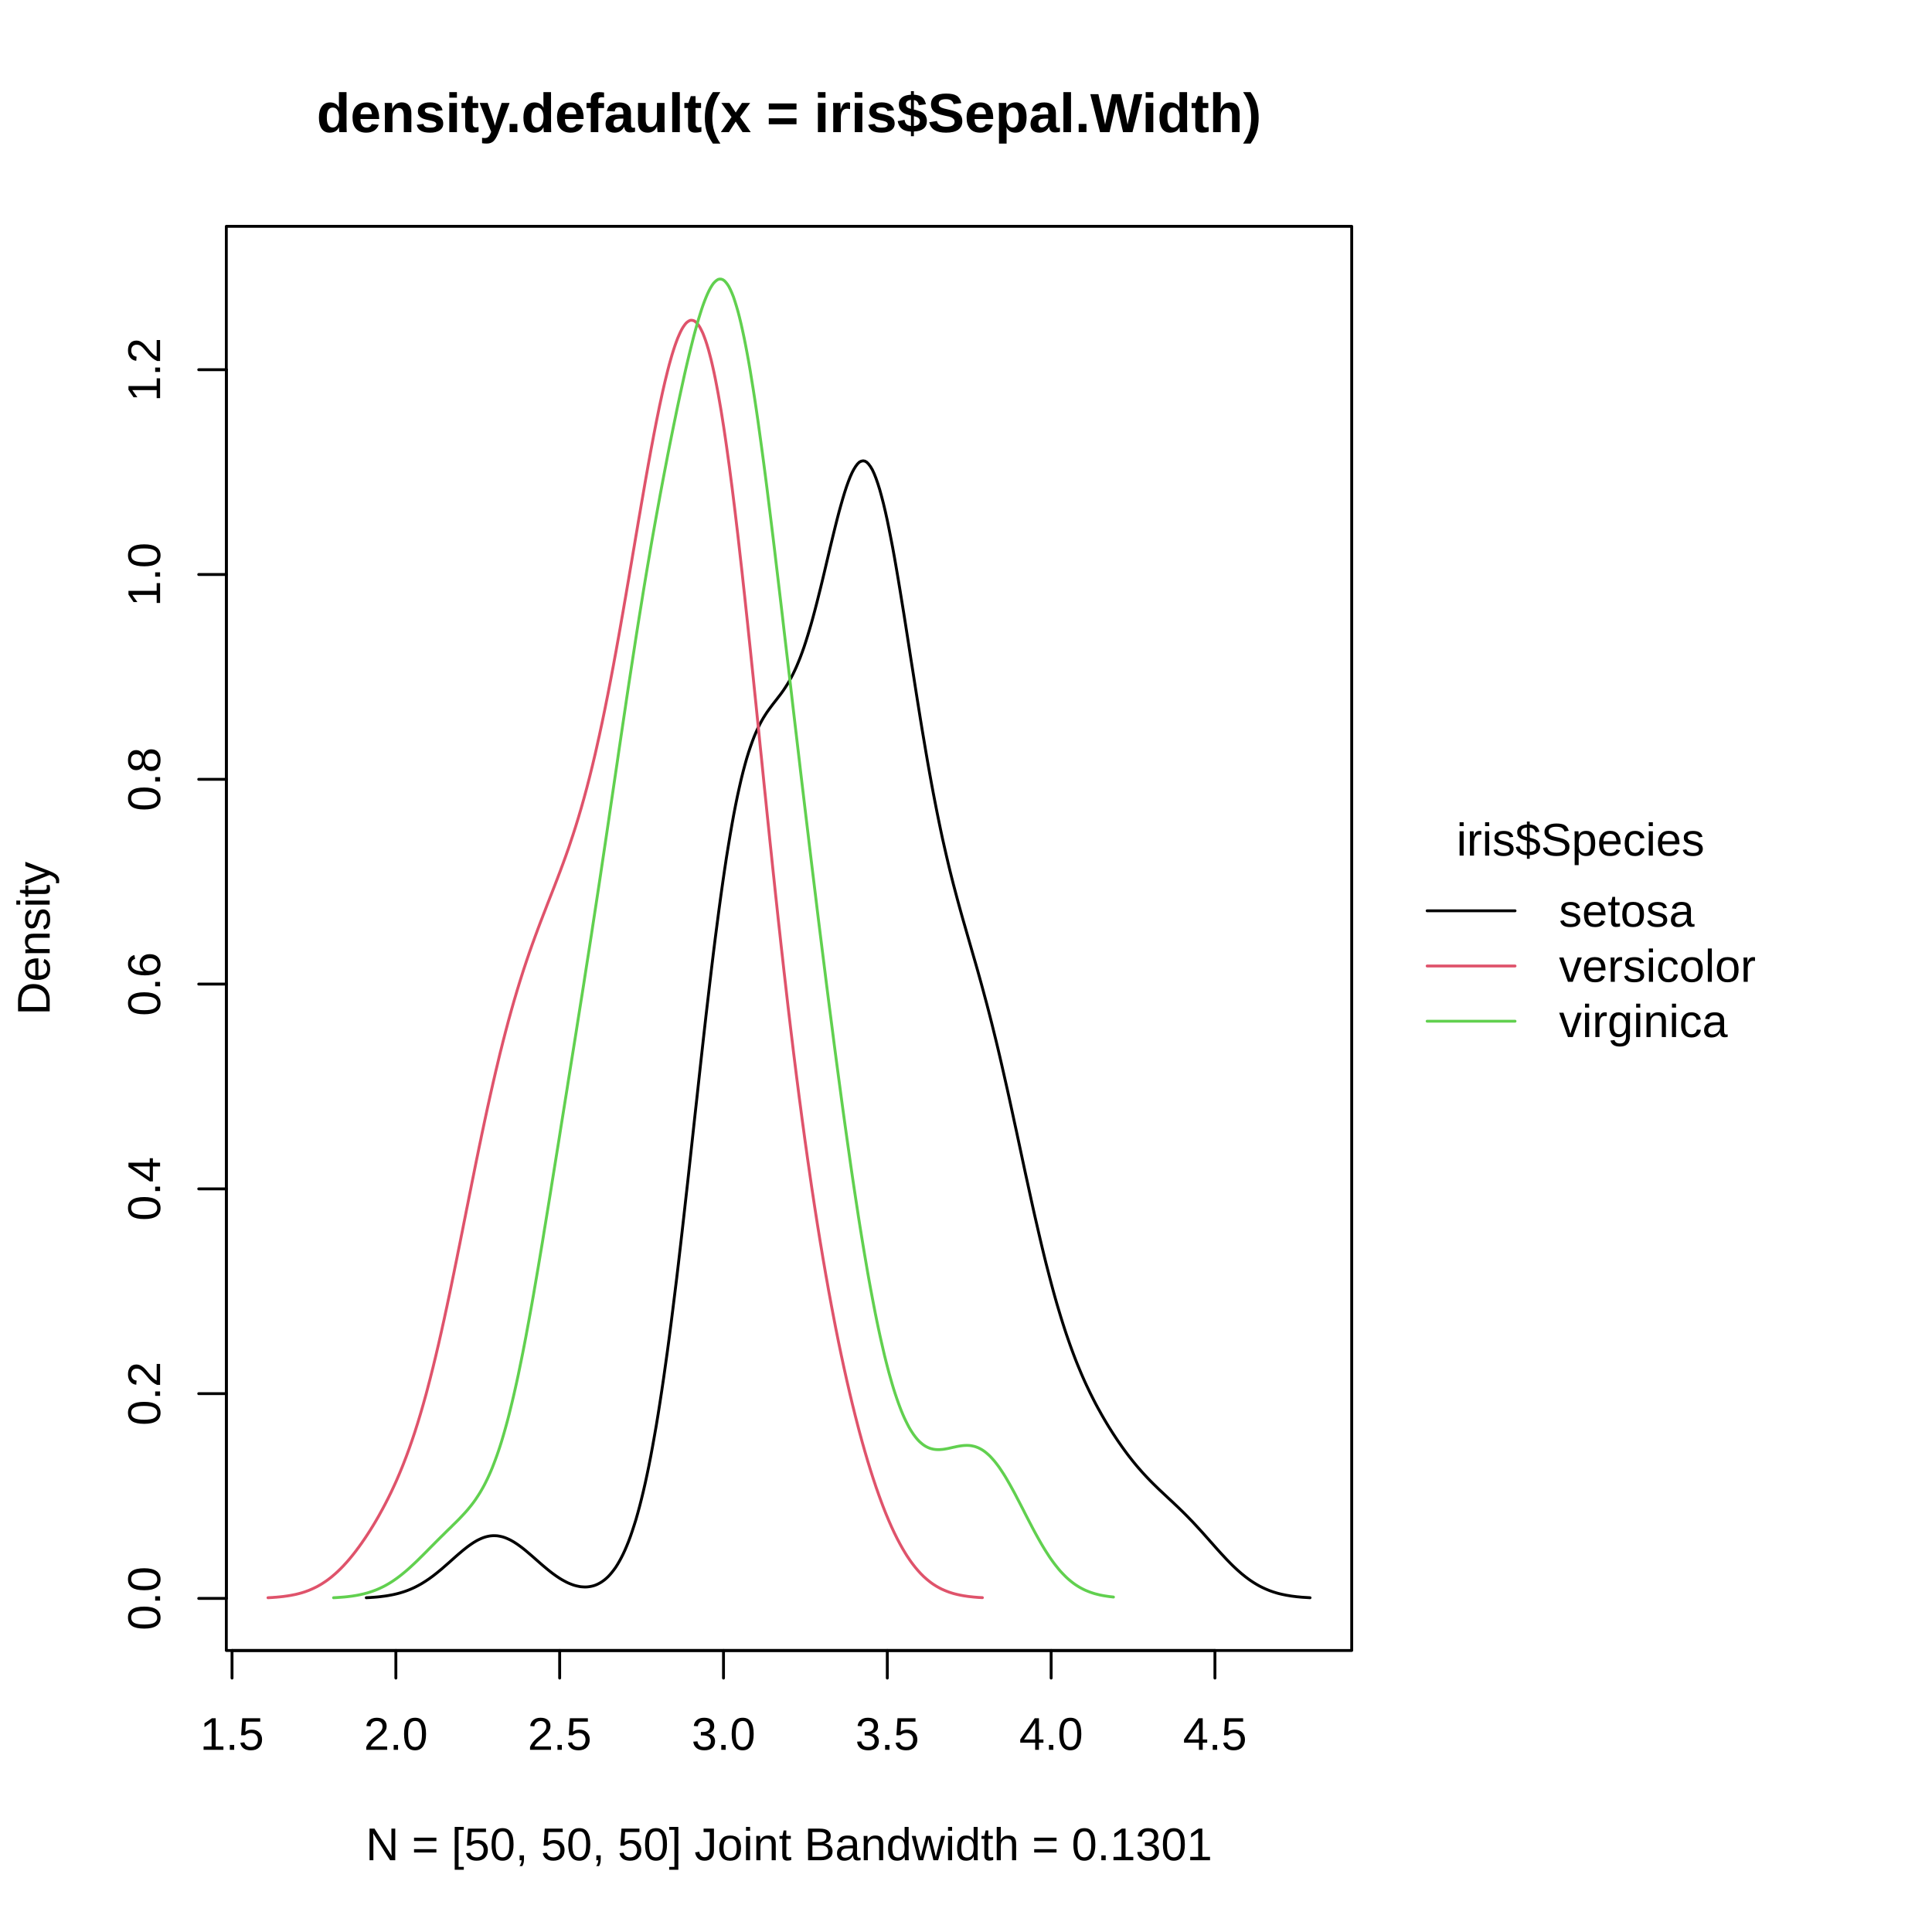
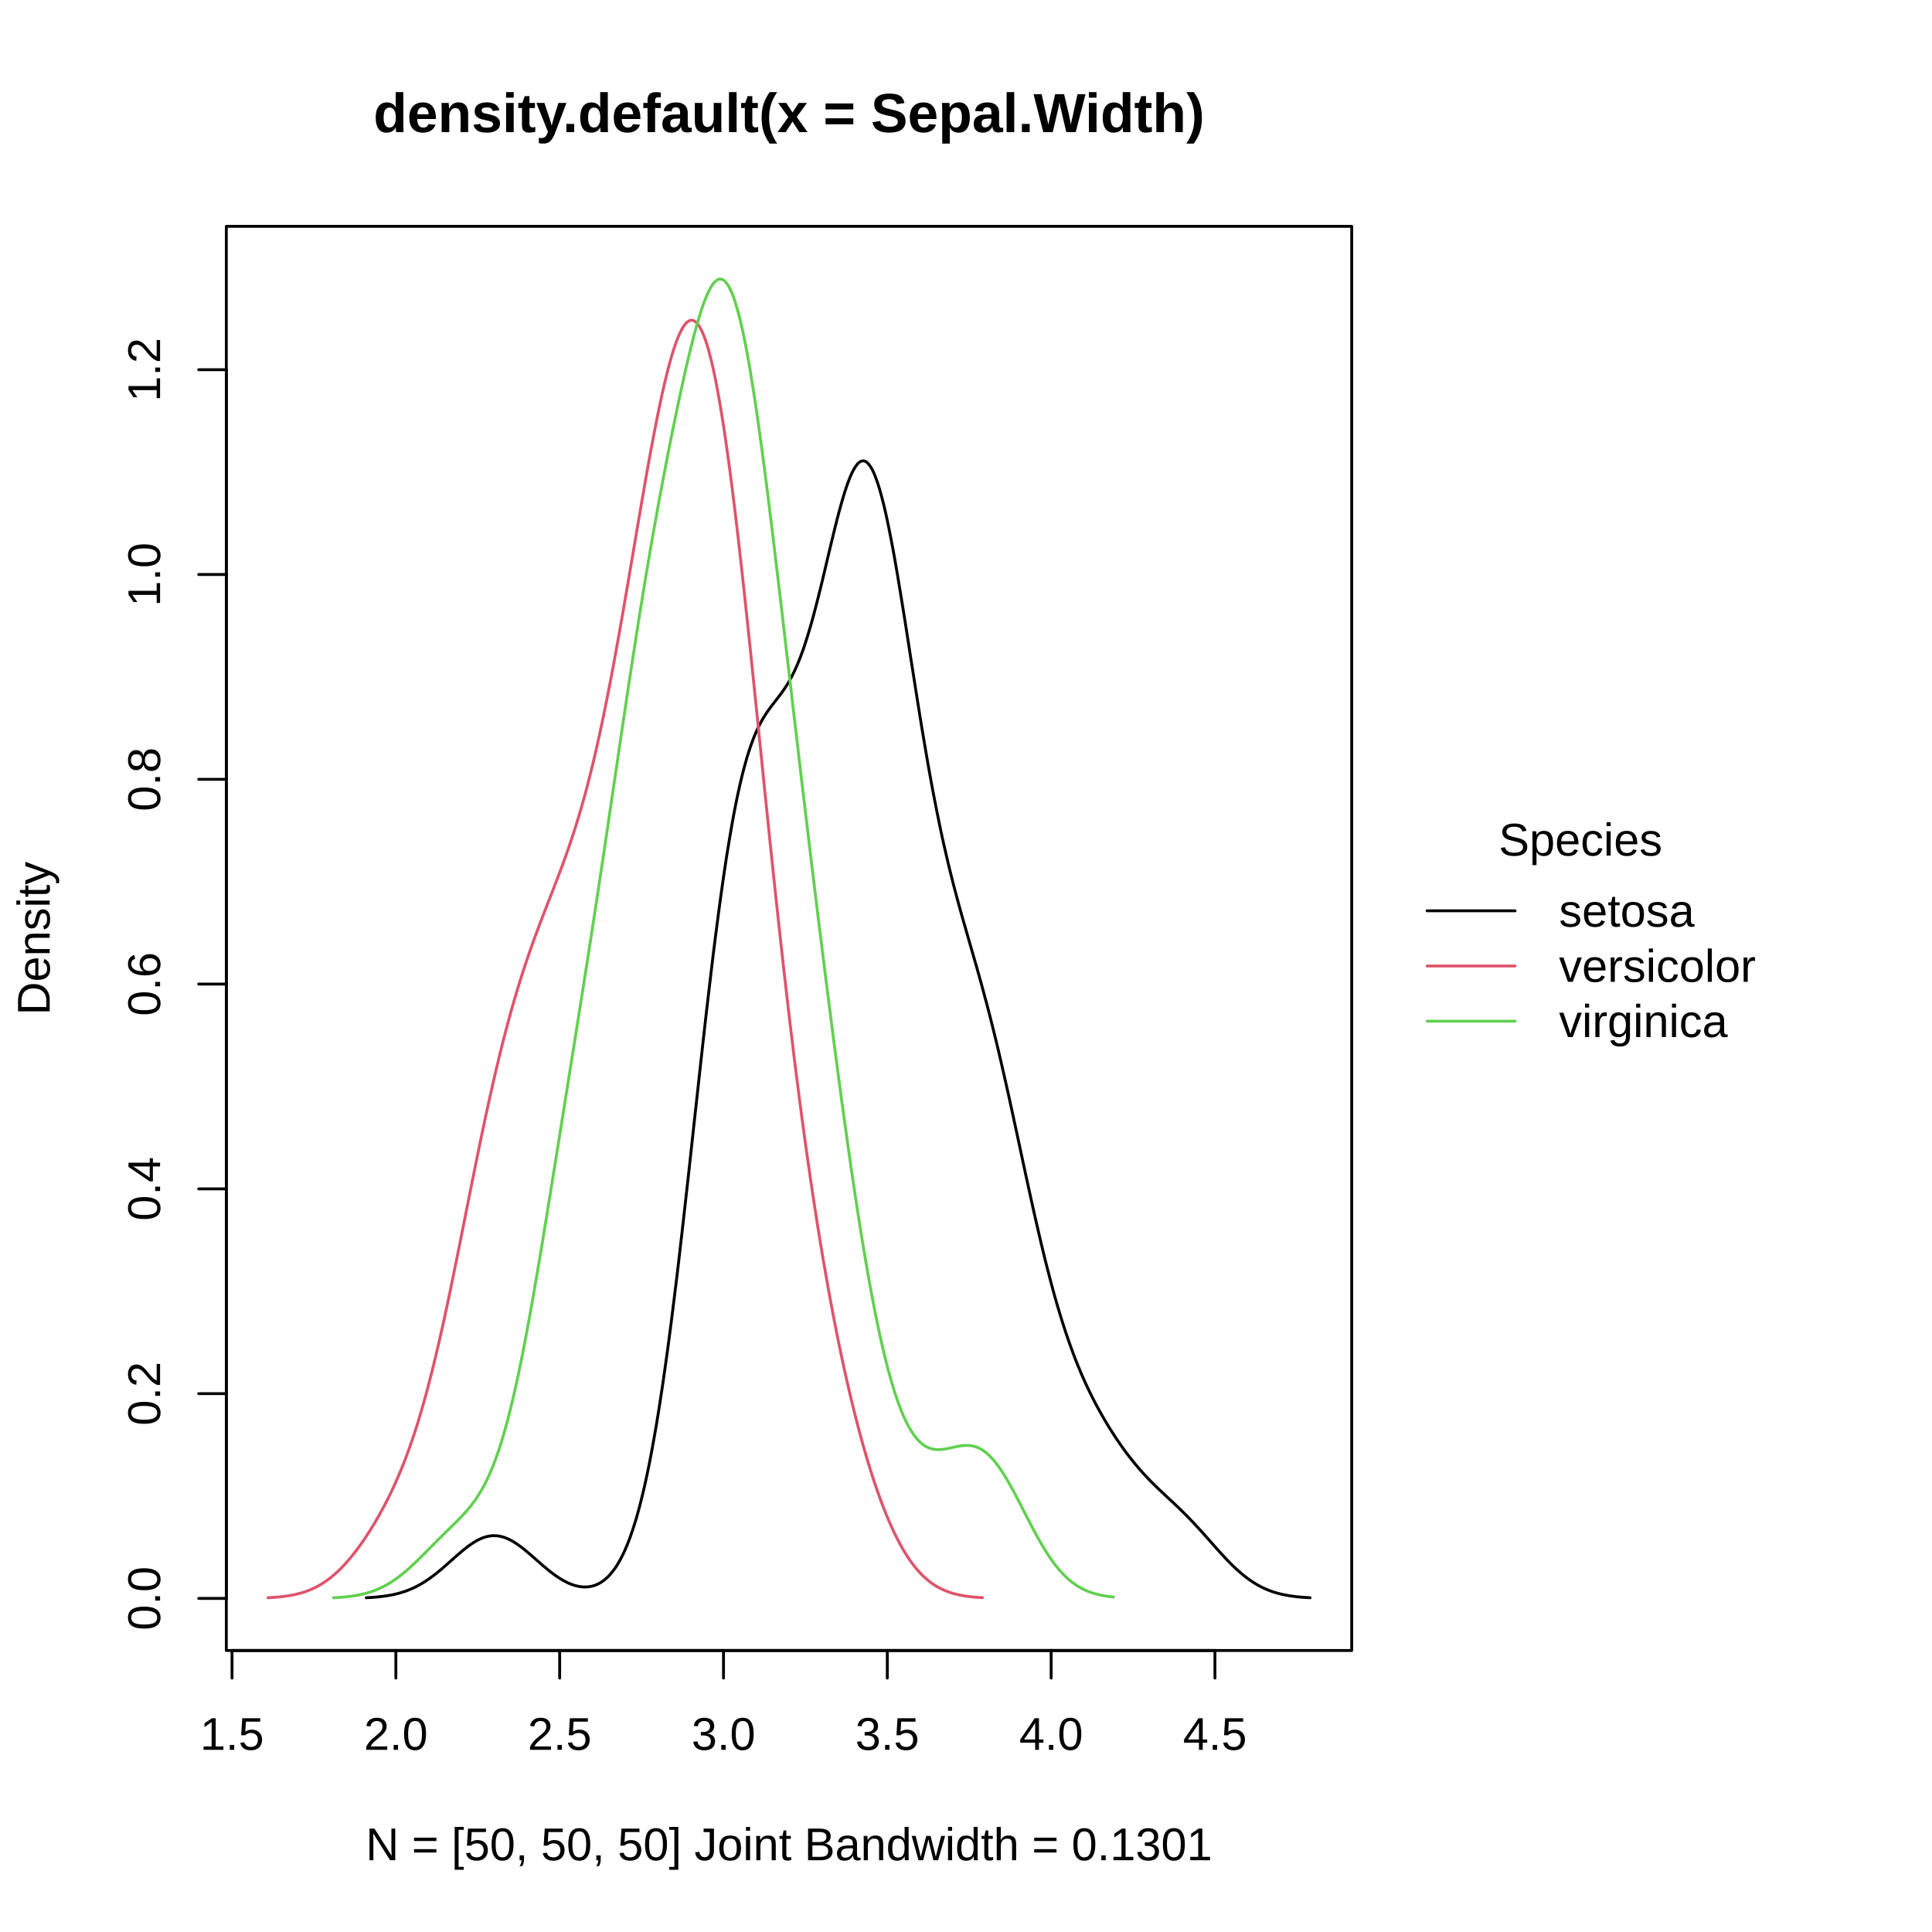
<svg xmlns="http://www.w3.org/2000/svg" class="svglite" width="504.00pt" height="504.00pt" viewBox="0 0 504.00 504.00">
  <defs>
    <style type="text/css">
    .svglite line, .svglite polyline, .svglite polygon, .svglite path, .svglite rect, .svglite circle {
      fill: none;
      stroke: #000000;
      stroke-linecap: round;
      stroke-linejoin: round;
      stroke-miterlimit: 10.00;
    }
    .svglite text {
      white-space: pre;
    }
  </style>
  </defs>
  <rect width="100%" height="100%" style="stroke: none; fill: #FFFFFF;" />
  <defs>
    <clipPath id="cpMC4wMHw1MDQuMDB8MC4wMHw1MDQuMDA=">
      <rect x="0.00" y="0.00" width="504.00" height="504.00" />
    </clipPath>
  </defs>
  <g clip-path="url(#cpMC4wMHw1MDQuMDB8MC4wMHw1MDQuMDA=)">
    <line x1="372.30" y1="237.60" x2="395.23" y2="237.60" style="stroke-width: 0.75;" />
    <line x1="372.30" y1="252.00" x2="395.23" y2="252.00" style="stroke-width: 0.75; stroke: #DF536B;" />
    <line x1="372.30" y1="266.40" x2="395.23" y2="266.40" style="stroke-width: 0.75; stroke: #61D04F;" />
-     <text x="412.31" y="223.20" text-anchor="middle" style="font-size: 12.00px; font-family: &quot;Liberation Sans&quot;;" textLength="64.71px" lengthAdjust="spacingAndGlyphs">iris$Species</text>
+     <text x="412.31" y="223.20" text-anchor="middle" style="font-size: 12.00px; font-family: &quot;Liberation Sans&quot;;" textLength="42.70px" lengthAdjust="spacingAndGlyphs">Species</text>
    <text x="406.69" y="241.73" style="font-size: 12.00px; font-family: &quot;Liberation Sans&quot;;" textLength="35.37px" lengthAdjust="spacingAndGlyphs">setosa</text>
    <text x="406.69" y="256.13" style="font-size: 12.00px; font-family: &quot;Liberation Sans&quot;;" textLength="51.36px" lengthAdjust="spacingAndGlyphs">versicolor</text>
    <text x="406.69" y="270.53" style="font-size: 12.00px; font-family: &quot;Liberation Sans&quot;;" textLength="44.02px" lengthAdjust="spacingAndGlyphs">virginica</text>
    <line x1="60.53" y1="430.56" x2="316.94" y2="430.56" style="stroke-width: 0.75;" />
    <line x1="60.53" y1="430.56" x2="60.53" y2="437.76" style="stroke-width: 0.75;" />
    <line x1="103.27" y1="430.56" x2="103.27" y2="437.76" style="stroke-width: 0.75;" />
    <line x1="146.00" y1="430.56" x2="146.00" y2="437.76" style="stroke-width: 0.75;" />
    <line x1="188.74" y1="430.56" x2="188.74" y2="437.76" style="stroke-width: 0.75;" />
    <line x1="231.47" y1="430.56" x2="231.47" y2="437.76" style="stroke-width: 0.75;" />
    <line x1="274.21" y1="430.56" x2="274.21" y2="437.76" style="stroke-width: 0.75;" />
    <line x1="316.94" y1="430.56" x2="316.94" y2="437.76" style="stroke-width: 0.75;" />
    <text x="60.53" y="456.48" text-anchor="middle" style="font-size: 12.00px; font-family: &quot;Liberation Sans&quot;;" textLength="16.68px" lengthAdjust="spacingAndGlyphs">1.5</text>
    <text x="103.27" y="456.48" text-anchor="middle" style="font-size: 12.00px; font-family: &quot;Liberation Sans&quot;;" textLength="16.68px" lengthAdjust="spacingAndGlyphs">2.0</text>
    <text x="146.00" y="456.48" text-anchor="middle" style="font-size: 12.00px; font-family: &quot;Liberation Sans&quot;;" textLength="16.68px" lengthAdjust="spacingAndGlyphs">2.5</text>
    <text x="188.74" y="456.48" text-anchor="middle" style="font-size: 12.00px; font-family: &quot;Liberation Sans&quot;;" textLength="16.68px" lengthAdjust="spacingAndGlyphs">3.0</text>
    <text x="231.47" y="456.48" text-anchor="middle" style="font-size: 12.00px; font-family: &quot;Liberation Sans&quot;;" textLength="16.68px" lengthAdjust="spacingAndGlyphs">3.5</text>
    <text x="274.21" y="456.48" text-anchor="middle" style="font-size: 12.00px; font-family: &quot;Liberation Sans&quot;;" textLength="16.68px" lengthAdjust="spacingAndGlyphs">4.0</text>
    <text x="316.94" y="456.48" text-anchor="middle" style="font-size: 12.00px; font-family: &quot;Liberation Sans&quot;;" textLength="16.68px" lengthAdjust="spacingAndGlyphs">4.5</text>
    <line x1="59.04" y1="416.98" x2="59.04" y2="96.45" style="stroke-width: 0.75;" />
    <line x1="59.04" y1="416.98" x2="51.84" y2="416.98" style="stroke-width: 0.75;" />
    <line x1="59.04" y1="363.56" x2="51.84" y2="363.56" style="stroke-width: 0.75;" />
    <line x1="59.04" y1="310.14" x2="51.84" y2="310.14" style="stroke-width: 0.75;" />
    <line x1="59.04" y1="256.72" x2="51.84" y2="256.72" style="stroke-width: 0.75;" />
    <line x1="59.04" y1="203.30" x2="51.84" y2="203.30" style="stroke-width: 0.75;" />
    <line x1="59.04" y1="149.87" x2="51.84" y2="149.87" style="stroke-width: 0.75;" />
    <line x1="59.04" y1="96.45" x2="51.84" y2="96.45" style="stroke-width: 0.75;" />
    <text transform="translate(41.76,416.98) rotate(-90)" text-anchor="middle" style="font-size: 12.00px; font-family: &quot;Liberation Sans&quot;;" textLength="16.68px" lengthAdjust="spacingAndGlyphs">0.0</text>
    <text transform="translate(41.76,363.56) rotate(-90)" text-anchor="middle" style="font-size: 12.00px; font-family: &quot;Liberation Sans&quot;;" textLength="16.68px" lengthAdjust="spacingAndGlyphs">0.2</text>
    <text transform="translate(41.76,310.14) rotate(-90)" text-anchor="middle" style="font-size: 12.00px; font-family: &quot;Liberation Sans&quot;;" textLength="16.68px" lengthAdjust="spacingAndGlyphs">0.4</text>
    <text transform="translate(41.76,256.72) rotate(-90)" text-anchor="middle" style="font-size: 12.00px; font-family: &quot;Liberation Sans&quot;;" textLength="16.68px" lengthAdjust="spacingAndGlyphs">0.6</text>
    <text transform="translate(41.76,203.30) rotate(-90)" text-anchor="middle" style="font-size: 12.00px; font-family: &quot;Liberation Sans&quot;;" textLength="16.68px" lengthAdjust="spacingAndGlyphs">0.8</text>
    <text transform="translate(41.76,149.87) rotate(-90)" text-anchor="middle" style="font-size: 12.00px; font-family: &quot;Liberation Sans&quot;;" textLength="16.68px" lengthAdjust="spacingAndGlyphs">1.0</text>
    <text transform="translate(41.76,96.45) rotate(-90)" text-anchor="middle" style="font-size: 12.00px; font-family: &quot;Liberation Sans&quot;;" textLength="16.68px" lengthAdjust="spacingAndGlyphs">1.2</text>
    <polygon points="59.04,430.56 352.62,430.56 352.62,59.04 59.04,59.04 " style="stroke-width: 0.75;" />
  </g>
  <defs>
+     <clipPath id="cpMC4wMHwzNTQuMDZ8MC4wMHw1MDQuMDA=">
+       <rect x="0.00" y="0.00" width="354.06" height="504.00" />
+     </clipPath>
+   </defs>
+   <g clip-path="url(#cpMC4wMHwzNTQuMDZ8MC4wMHw1MDQuMDA=)">
+     <text x="205.83" y="34.47" text-anchor="middle" style="font-size: 14.40px; font-weight: bold; font-family: &quot;Liberation Sans&quot;;" textLength="216.72px" lengthAdjust="spacingAndGlyphs">density.default(x = Sepal.Width)</text>
+     <text x="205.83" y="485.28" text-anchor="middle" style="font-size: 12.00px; font-family: &quot;Liberation Sans&quot;;" textLength="227.51px" lengthAdjust="spacingAndGlyphs">N = [50, 50, 50]   Joint Bandwidth = 0.1301</text>
+     <text transform="translate(12.96,244.80) rotate(-90)" text-anchor="middle" style="font-size: 12.00px; font-family: &quot;Liberation Sans&quot;;" textLength="40.02px" lengthAdjust="spacingAndGlyphs">Density</text>
+   </g>
+   <defs>
    <clipPath id="cpNTkuMDR8MzUyLjYyfDU5LjA0fDQzMC41Ng==">
      <rect x="59.04" y="59.04" width="293.58" height="371.52" />
    </clipPath>
  </defs>
  <g clip-path="url(#cpNTkuMDR8MzUyLjYyfDU5LjA0fDQzMC41Ng==)">
    <polyline points="95.55,416.80 96.04,416.77 96.52,416.75 97.00,416.71 97.48,416.68 97.96,416.64 98.45,416.60 98.93,416.55 99.41,416.49 99.89,416.43 100.37,416.37 100.85,416.30 101.34,416.22 101.82,416.13 102.30,416.04 102.78,415.94 103.26,415.83 103.75,415.71 104.23,415.58 104.71,415.44 105.19,415.29 105.67,415.13 106.15,414.96 106.64,414.77 107.12,414.57 107.60,414.36 108.08,414.14 108.56,413.90 109.04,413.65 109.53,413.38 110.01,413.11 110.49,412.81 110.97,412.51 111.45,412.19 111.94,411.86 112.42,411.51 112.90,411.16 113.38,410.79 113.86,410.41 114.34,410.02 114.83,409.62 115.31,409.22 115.79,408.80 116.27,408.38 116.75,407.96 117.24,407.53 117.72,407.10 118.20,406.67 118.68,406.24 119.16,405.82 119.64,405.40 120.13,404.99 120.61,404.58 121.09,404.19 121.57,403.81 122.05,403.44 122.54,403.08 123.02,402.75 123.50,402.43 123.98,402.14 124.46,401.86 124.94,401.62 125.43,401.39 125.91,401.19 126.39,401.02 126.87,400.88 127.35,400.77 127.83,400.68 128.32,400.63 128.80,400.61 129.28,400.62 129.76,400.65 130.24,400.73 130.73,400.83 131.21,400.95 131.69,401.11 132.17,401.30 132.65,401.51 133.13,401.74 133.62,402.01 134.10,402.29 134.58,402.60 135.06,402.92 135.54,403.27 136.03,403.63 136.51,404.00 136.99,404.39 137.47,404.79 137.95,405.20 138.43,405.61 138.92,406.03 139.40,406.45 139.88,406.88 140.36,407.30 140.84,407.72 141.32,408.14 141.81,408.56 142.29,408.96 142.77,409.36 143.25,409.75 143.73,410.13 144.22,410.50 144.70,410.85 145.18,411.19 145.66,411.51 146.14,411.82 146.62,412.11 147.11,412.38 147.59,412.64 148.07,412.88 148.55,413.09 149.03,413.28 149.52,413.46 150.00,413.61 150.48,413.73 150.96,413.83 151.44,413.92 151.92,413.96 152.41,413.99 152.89,413.99 153.37,413.96 153.85,413.89 154.33,413.80 154.82,413.68 155.30,413.52 155.78,413.32 156.26,413.08 156.74,412.81 157.22,412.49 157.71,412.13 158.19,411.72 158.67,411.27 159.15,410.75 159.63,410.18 160.11,409.56 160.60,408.89 161.08,408.13 161.56,407.31 162.04,406.43 162.52,405.48 163.01,404.43 163.49,403.31 163.97,402.12 164.45,400.83 164.93,399.43 165.41,397.96 165.90,396.40 166.38,394.71 166.86,392.93 167.34,391.05 167.82,389.07 168.31,386.94 168.79,384.72 169.27,382.39 169.75,379.95 170.23,377.36 170.71,374.67 171.20,371.88 171.68,368.96 172.16,365.90 172.64,362.75 173.12,359.50 173.60,356.10 174.09,352.60 174.57,349.01 175.05,345.33 175.53,341.52 176.01,337.63 176.50,333.67 176.98,329.63 177.46,325.49 177.94,321.30 178.42,317.06 178.90,312.76 179.39,308.42 179.87,304.05 180.35,299.65 180.83,295.24 181.31,290.82 181.80,286.41 182.28,282.01 182.76,277.63 183.24,273.29 183.72,268.99 184.20,264.73 184.69,260.55 185.17,256.44 185.65,252.39 186.13,248.43 186.61,244.59 187.10,240.83 187.58,237.16 188.06,233.63 188.54,230.22 189.02,226.93 189.50,223.74 189.99,220.72 190.47,217.83 190.95,215.06 191.43,212.41 191.91,209.94 192.39,207.59 192.88,205.37 193.36,203.27 193.84,201.34 194.32,199.53 194.80,197.82 195.29,196.24 195.77,194.80 196.25,193.45 196.73,192.19 197.21,191.05 197.69,190.00 198.18,189.02 198.66,188.11 199.14,187.28 199.62,186.51 200.10,185.78 200.59,185.09 201.07,184.44 201.55,183.80 202.03,183.18 202.51,182.57 202.99,181.94 203.48,181.31 203.96,180.66 204.44,179.98 204.92,179.25 205.40,178.49 205.89,177.69 206.37,176.81 206.85,175.88 207.33,174.89 207.81,173.83 208.29,172.68 208.78,171.46 209.26,170.17 209.74,168.81 210.22,167.35 210.70,165.82 211.18,164.23 211.67,162.56 212.15,160.81 212.63,159.01 213.11,157.16 213.59,155.25 214.08,153.29 214.56,151.31 215.04,149.30 215.52,147.26 216.00,145.23 216.48,143.19 216.97,141.17 217.45,139.19 217.93,137.24 218.41,135.33 218.89,133.49 219.38,131.73 219.86,130.05 220.34,128.46 220.82,126.99 221.30,125.65 221.78,124.42 222.27,123.32 222.75,122.41 223.23,121.64 223.71,121.01 224.19,120.55 224.67,120.31 225.16,120.22 225.64,120.30 226.12,120.58 226.60,121.07 227.08,121.72 227.57,122.54 228.05,123.58 228.53,124.80 229.01,126.18 229.49,127.71 229.97,129.46 230.46,131.35 230.94,133.37 231.42,135.53 231.90,137.87 232.38,140.30 232.87,142.84 233.35,145.49 233.83,148.25 234.31,151.08 234.79,153.97 235.27,156.93 235.76,159.94 236.24,162.98 236.72,166.05 237.20,169.14 237.68,172.23 238.17,175.32 238.65,178.40 239.13,181.45 239.61,184.47 240.09,187.46 240.57,190.41 241.06,193.30 241.54,196.14 242.02,198.93 242.50,201.64 242.98,204.29 243.46,206.87 243.95,209.40 244.43,211.84 244.91,214.20 245.39,216.51 245.87,218.76 246.36,220.92 246.84,223.02 247.32,225.07 247.80,227.07 248.28,228.99 248.76,230.88 249.25,232.72 249.73,234.53 250.21,236.29 250.69,238.03 251.17,239.74 251.66,241.43 252.14,243.11 252.62,244.78 253.10,246.45 253.58,248.12 254.06,249.79 254.55,251.48 255.03,253.17 255.51,254.89 255.99,256.62 256.47,258.38 256.95,260.17 257.44,261.98 257.92,263.83 258.40,265.70 258.88,267.61 259.36,269.56 259.85,271.54 260.33,273.54 260.81,275.58 261.29,277.66 261.77,279.76 262.25,281.88 262.74,284.04 263.22,286.21 263.70,288.41 264.18,290.62 264.66,292.85 265.15,295.08 265.63,297.33 266.11,299.57 266.59,301.82 267.07,304.06 267.55,306.30 268.04,308.52 268.52,310.73 269.00,312.92 269.48,315.10 269.96,317.24 270.45,319.36 270.93,321.45 271.41,323.51 271.89,325.53 272.37,327.51 272.85,329.46 273.34,331.36 273.82,333.22 274.30,335.04 274.78,336.82 275.26,338.55 275.74,340.23 276.23,341.87 276.71,343.47 277.19,345.01 277.67,346.51 278.15,347.97 278.64,349.39 279.12,350.76 279.60,352.09 280.08,353.38 280.56,354.64 281.04,355.85 281.53,357.03 282.01,358.18 282.49,359.29 282.97,360.37 283.45,361.42 283.94,362.44 284.42,363.44 284.90,364.40 285.38,365.35 285.86,366.28 286.34,367.17 286.83,368.05 287.31,368.92 287.79,369.76 288.27,370.58 288.75,371.39 289.23,372.18 289.72,372.96 290.20,373.72 290.68,374.46 291.16,375.19 291.64,375.91 292.13,376.61 292.61,377.30 293.09,377.97 293.57,378.63 294.05,379.28 294.53,379.91 295.02,380.53 295.50,381.14 295.98,381.73 296.46,382.31 296.94,382.88 297.43,383.43 297.91,383.98 298.39,384.51 298.87,385.03 299.35,385.54 299.83,386.04 300.32,386.54 300.80,387.02 301.28,387.49 301.76,387.96 302.24,388.43 302.73,388.89 303.21,389.34 303.69,389.79 304.17,390.24 304.65,390.69 305.13,391.14 305.62,391.59 306.10,392.04 306.58,392.50 307.06,392.95 307.54,393.41 308.02,393.88 308.51,394.35 308.99,394.83 309.47,395.31 309.95,395.80 310.43,396.30 310.92,396.80 311.40,397.31 311.88,397.83 312.36,398.35 312.84,398.87 313.32,399.40 313.81,399.94 314.29,400.48 314.77,401.02 315.25,401.56 315.73,402.11 316.22,402.65 316.70,403.20 317.18,403.74 317.66,404.28 318.14,404.81 318.62,405.34 319.11,405.86 319.59,406.38 320.07,406.89 320.55,407.38 321.03,407.87 321.51,408.35 322.00,408.82 322.48,409.27 322.96,409.71 323.44,410.13 323.92,410.55 324.41,410.94 324.89,411.33 325.37,411.69 325.85,412.05 326.33,412.38 326.81,412.70 327.30,413.01 327.78,413.30 328.26,413.58 328.74,413.84 329.22,414.08 329.71,414.31 330.19,414.53 330.67,414.73 331.15,414.93 331.63,415.10 332.11,415.27 332.60,415.42 333.08,415.57 333.56,415.70 334.04,415.82 334.52,415.93 335.01,416.03 335.49,416.13 335.97,416.21 336.45,416.29 336.93,416.37 337.41,416.43 337.90,416.49 338.38,416.55 338.86,416.59 339.34,416.64 339.82,416.68 340.30,416.71 340.79,416.74 341.27,416.77 341.75,416.80 " style="stroke-width: 0.75;" />
    <polyline points="69.91,416.80 70.28,416.78 70.64,416.76 71.01,416.74 71.37,416.71 71.74,416.68 72.10,416.66 72.47,416.62 72.83,416.59 73.20,416.55 73.56,416.51 73.93,416.47 74.29,416.42 74.65,416.37 75.02,416.32 75.38,416.26 75.75,416.20 76.11,416.13 76.48,416.06 76.84,415.99 77.21,415.91 77.57,415.82 77.94,415.73 78.30,415.63 78.67,415.53 79.03,415.42 79.40,415.30 79.76,415.18 80.13,415.04 80.49,414.91 80.85,414.76 81.22,414.60 81.58,414.44 81.95,414.27 82.31,414.09 82.68,413.91 83.04,413.71 83.41,413.50 83.77,413.29 84.14,413.06 84.50,412.82 84.87,412.58 85.23,412.33 85.60,412.06 85.96,411.78 86.33,411.50 86.69,411.20 87.05,410.89 87.42,410.58 87.78,410.25 88.15,409.91 88.51,409.56 88.88,409.20 89.24,408.83 89.61,408.45 89.97,408.05 90.34,407.65 90.70,407.24 91.07,406.81 91.43,406.38 91.80,405.93 92.16,405.48 92.53,405.01 92.89,404.54 93.25,404.05 93.62,403.56 93.98,403.05 94.35,402.54 94.71,402.01 95.08,401.48 95.44,400.94 95.81,400.38 96.17,399.82 96.54,399.25 96.90,398.66 97.27,398.07 97.63,397.47 98.00,396.85 98.36,396.23 98.73,395.59 99.09,394.94 99.45,394.28 99.82,393.61 100.18,392.93 100.55,392.23 100.91,391.52 101.28,390.80 101.64,390.06 102.01,389.31 102.37,388.54 102.74,387.75 103.10,386.96 103.47,386.14 103.83,385.30 104.20,384.44 104.56,383.57 104.93,382.67 105.29,381.76 105.65,380.82 106.02,379.86 106.38,378.88 106.75,377.87 107.11,376.84 107.48,375.78 107.84,374.71 108.21,373.60 108.57,372.46 108.94,371.31 109.30,370.12 109.67,368.90 110.03,367.67 110.40,366.39 110.76,365.10 111.13,363.78 111.49,362.42 111.85,361.04 112.22,359.63 112.58,358.19 112.95,356.73 113.31,355.24 113.68,353.72 114.04,352.18 114.41,350.62 114.77,349.03 115.14,347.41 115.50,345.77 115.87,344.12 116.23,342.43 116.60,340.74 116.96,339.02 117.33,337.29 117.69,335.54 118.05,333.77 118.42,331.99 118.78,330.20 119.15,328.41 119.51,326.59 119.88,324.78 120.24,322.96 120.61,321.13 120.97,319.30 121.34,317.46 121.70,315.63 122.07,313.80 122.43,311.97 122.80,310.14 123.16,308.32 123.53,306.51 123.89,304.70 124.25,302.91 124.62,301.12 124.98,299.35 125.35,297.59 125.71,295.84 126.08,294.11 126.44,292.40 126.81,290.69 127.17,289.01 127.54,287.35 127.90,285.71 128.27,284.08 128.63,282.48 129.00,280.90 129.36,279.34 129.73,277.80 130.09,276.28 130.45,274.78 130.82,273.32 131.18,271.87 131.55,270.44 131.91,269.04 132.28,267.66 132.64,266.29 133.01,264.96 133.37,263.65 133.74,262.35 134.10,261.09 134.47,259.85 134.83,258.62 135.20,257.41 135.56,256.23 135.93,255.06 136.29,253.92 136.65,252.80 137.02,251.69 137.38,250.60 137.75,249.52 138.11,248.46 138.48,247.42 138.84,246.39 139.21,245.38 139.57,244.38 139.94,243.39 140.30,242.41 140.67,241.43 141.03,240.47 141.40,239.52 141.76,238.57 142.13,237.63 142.49,236.69 142.85,235.75 143.22,234.82 143.58,233.89 143.95,232.95 144.31,232.02 144.68,231.08 145.04,230.13 145.41,229.18 145.77,228.22 146.14,227.26 146.50,226.28 146.87,225.29 147.23,224.30 147.60,223.28 147.96,222.25 148.33,221.21 148.69,220.14 149.05,219.05 149.42,217.95 149.78,216.83 150.15,215.68 150.51,214.51 150.88,213.31 151.24,212.08 151.61,210.84 151.97,209.56 152.34,208.25 152.70,206.92 153.07,205.56 153.43,204.16 153.80,202.73 154.16,201.28 154.53,199.78 154.89,198.26 155.26,196.71 155.62,195.12 155.98,193.50 156.35,191.86 156.71,190.17 157.08,188.46 157.44,186.72 157.81,184.93 158.17,183.13 158.54,181.30 158.90,179.43 159.27,177.53 159.63,175.62 160.00,173.67 160.36,171.70 160.73,169.71 161.09,167.69 161.46,165.65 161.82,163.60 162.18,161.53 162.55,159.44 162.91,157.33 163.28,155.22 163.64,153.09 164.01,150.95 164.37,148.81 164.74,146.66 165.10,144.50 165.47,142.35 165.83,140.20 166.20,138.05 166.56,135.90 166.93,133.77 167.29,131.64 167.66,129.52 168.02,127.43 168.38,125.35 168.75,123.28 169.11,121.25 169.48,119.23 169.84,117.24 170.21,115.29 170.57,113.37 170.94,111.47 171.30,109.63 171.67,107.82 172.03,106.04 172.40,104.33 172.76,102.66 173.13,101.03 173.49,99.47 173.86,97.97 174.22,96.51 174.58,95.13 174.95,93.81 175.31,92.55 175.68,91.37 176.04,90.27 176.41,89.23 176.77,88.27 177.14,87.41 177.50,86.61 177.87,85.89 178.23,85.29 178.60,84.76 178.96,84.31 179.33,83.98 179.69,83.74 180.06,83.57 180.42,83.54 180.78,83.60 181.15,83.73 181.51,84.01 181.88,84.38 182.24,84.83 182.61,85.43 182.97,86.12 183.34,86.89 183.70,87.81 184.07,88.82 184.43,89.93 184.80,91.16 185.16,92.51 185.53,93.93 185.89,95.48 186.26,97.15 186.62,98.89 186.98,100.75 187.35,102.72 187.71,104.77 188.08,106.92 188.44,109.18 188.81,111.52 189.17,113.94 189.54,116.48 189.90,119.08 190.27,121.75 190.63,124.53 191.00,127.36 191.36,130.26 191.73,133.26 192.09,136.30 192.46,139.39 192.82,142.57 193.18,145.78 193.55,149.04 193.91,152.36 194.28,155.72 194.64,159.11 195.01,162.54 195.37,166.00 195.74,169.48 196.10,173.00 196.47,176.53 196.83,180.08 197.20,183.64 197.56,187.21 197.93,190.79 198.29,194.37 198.66,197.95 199.02,201.52 199.38,205.09 199.75,208.65 200.11,212.20 200.48,215.74 200.84,219.25 201.21,222.75 201.57,226.23 201.94,229.68 202.30,233.11 202.67,236.52 203.03,239.89 203.40,243.23 203.76,246.55 204.13,249.82 204.49,253.07 204.86,256.29 205.22,259.45 205.58,262.59 205.95,265.70 206.31,268.75 206.68,271.77 207.04,274.77 207.41,277.71 207.77,280.61 208.14,283.48 208.50,286.30 208.87,289.08 209.23,291.83 209.60,294.53 209.96,297.20 210.33,299.82 210.69,302.41 211.06,304.95 211.42,307.46 211.78,309.93 212.15,312.35 212.51,314.74 212.88,317.10 213.24,319.41 213.61,321.69 213.97,323.93 214.34,326.13 214.70,328.30 215.07,330.44 215.43,332.53 215.80,334.59 216.16,336.63 216.53,338.62 216.89,340.58 217.26,342.52 217.62,344.41 217.98,346.27 218.35,348.11 218.71,349.91 219.08,351.68 219.44,353.42 219.81,355.13 220.17,356.81 220.54,358.47 220.90,360.09 221.27,361.68 221.63,363.25 222.00,364.79 222.36,366.30 222.73,367.78 223.09,369.24 223.46,370.67 223.82,372.07 224.18,373.45 224.55,374.80 224.91,376.13 225.28,377.43 225.64,378.70 226.01,379.95 226.37,381.18 226.74,382.38 227.10,383.55 227.47,384.71 227.83,385.83 228.20,386.93 228.56,388.02 228.93,389.06 229.29,390.09 229.66,391.10 230.02,392.08 230.38,393.04 230.75,393.98 231.11,394.89 231.48,395.77 231.84,396.64 232.21,397.48 232.57,398.30 232.94,399.10 233.30,399.87 233.67,400.62 234.03,401.35 234.40,402.05 234.76,402.73 235.13,403.40 235.49,404.04 235.86,404.66 236.22,405.26 236.58,405.84 236.95,406.39 237.31,406.93 237.68,407.45 238.04,407.94 238.41,408.42 238.77,408.88 239.14,409.32 239.50,409.74 239.87,410.15 240.23,410.54 240.60,410.91 240.96,411.27 241.33,411.60 241.69,411.92 242.06,412.23 242.42,412.52 242.78,412.80 243.15,413.07 243.51,413.32 243.88,413.55 244.24,413.78 244.61,413.99 244.97,414.19 245.34,414.39 245.70,414.57 246.07,414.73 246.43,414.89 246.80,415.04 247.16,415.18 247.53,415.32 247.89,415.44 248.26,415.56 248.62,415.67 248.98,415.77 249.35,415.86 249.71,415.95 250.08,416.03 250.44,416.11 250.81,416.18 251.17,416.25 251.54,416.31 251.90,416.36 252.27,416.42 252.63,416.47 253.00,416.51 253.36,416.55 253.73,416.59 254.09,416.63 254.46,416.66 254.82,416.69 255.18,416.72 255.55,416.74 255.91,416.76 256.28,416.78 " style="stroke-width: 0.75; stroke: #DF536B;" />
    <polyline points="87.01,416.80 87.41,416.78 87.80,416.76 88.20,416.73 88.60,416.70 89.00,416.67 89.40,416.64 89.79,416.61 90.19,416.57 90.59,416.53 90.99,416.48 91.39,416.43 91.79,416.38 92.18,416.32 92.58,416.26 92.98,416.19 93.38,416.12 93.78,416.04 94.17,415.95 94.57,415.86 94.97,415.77 95.37,415.66 95.77,415.56 96.17,415.44 96.56,415.31 96.96,415.18 97.36,415.04 97.76,414.89 98.16,414.74 98.55,414.57 98.95,414.40 99.35,414.21 99.75,414.02 100.15,413.82 100.55,413.61 100.94,413.39 101.34,413.16 101.74,412.92 102.14,412.67 102.54,412.41 102.93,412.14 103.33,411.86 103.73,411.57 104.13,411.27 104.53,410.96 104.92,410.65 105.32,410.32 105.72,409.99 106.12,409.65 106.52,409.30 106.92,408.94 107.31,408.58 107.71,408.21 108.11,407.84 108.51,407.46 108.91,407.08 109.30,406.69 109.70,406.29 110.10,405.90 110.50,405.50 110.90,405.10 111.30,404.70 111.69,404.30 112.09,403.89 112.49,403.49 112.89,403.09 113.29,402.69 113.68,402.29 114.08,401.89 114.48,401.49 114.88,401.09 115.28,400.70 115.68,400.31 116.07,399.92 116.47,399.52 116.87,399.13 117.27,398.74 117.67,398.36 118.06,397.96 118.46,397.57 118.86,397.18 119.26,396.78 119.66,396.38 120.05,395.97 120.45,395.55 120.85,395.12 121.25,394.69 121.65,394.24 122.05,393.78 122.44,393.30 122.84,392.81 123.24,392.30 123.64,391.76 124.04,391.20 124.43,390.61 124.83,390.00 125.23,389.36 125.63,388.68 126.03,387.98 126.43,387.23 126.82,386.45 127.22,385.63 127.62,384.76 128.02,383.85 128.42,382.90 128.81,381.89 129.21,380.84 129.61,379.74 130.01,378.59 130.41,377.38 130.81,376.12 131.20,374.82 131.60,373.44 132.00,372.02 132.40,370.55 132.80,369.01 133.19,367.43 133.59,365.79 133.99,364.10 134.39,362.34 134.79,360.55 135.19,358.70 135.58,356.80 135.98,354.85 136.38,352.87 136.78,350.82 137.18,348.74 137.57,346.62 137.97,344.46 138.37,342.26 138.77,340.03 139.17,337.77 139.56,335.48 139.96,333.16 140.36,330.82 140.76,328.45 141.16,326.06 141.56,323.66 141.95,321.23 142.35,318.80 142.75,316.35 143.15,313.89 143.55,311.43 143.94,308.95 144.34,306.48 144.74,303.99 145.14,301.50 145.54,299.02 145.94,296.52 146.33,294.03 146.73,291.54 147.13,289.05 147.53,286.55 147.93,284.06 148.32,281.56 148.72,279.07 149.12,276.57 149.52,274.08 149.92,271.58 150.32,269.07 150.71,266.57 151.11,264.05 151.51,261.54 151.91,259.02 152.31,256.49 152.70,253.95 153.10,251.40 153.50,248.85 153.90,246.28 154.30,243.71 154.69,241.13 155.09,238.53 155.49,235.92 155.89,233.30 156.29,230.67 156.69,228.03 157.08,225.38 157.48,222.72 157.88,220.05 158.28,217.37 158.68,214.68 159.07,211.99 159.47,209.29 159.87,206.59 160.27,203.89 160.67,201.18 161.07,198.48 161.46,195.77 161.86,193.08 162.26,190.39 162.66,187.70 163.06,185.03 163.45,182.37 163.85,179.71 164.25,177.08 164.65,174.47 165.05,171.86 165.45,169.28 165.84,166.73 166.24,164.19 166.64,161.67 167.04,159.18 167.44,156.72 167.83,154.27 168.23,151.86 168.63,149.47 169.03,147.10 169.43,144.77 169.82,142.46 170.22,140.17 170.62,137.92 171.02,135.69 171.42,133.48 171.82,131.29 172.21,129.13 172.61,127.00 173.01,124.88 173.41,122.79 173.81,120.72 174.20,118.67 174.60,116.65 175.00,114.65 175.40,112.66 175.80,110.70 176.20,108.77 176.59,106.85 176.99,104.96 177.39,103.10 177.79,101.26 178.19,99.44 178.58,97.67 178.98,95.92 179.38,94.21 179.78,92.53 180.18,90.90 180.58,89.31 180.97,87.76 181.37,86.28 181.77,84.84 182.17,83.45 182.57,82.15 182.96,80.91 183.36,79.72 183.76,78.63 184.16,77.62 184.56,76.68 184.96,75.83 185.35,75.10 185.75,74.44 186.15,73.88 186.55,73.46 186.95,73.13 187.34,72.89 187.74,72.80 188.14,72.82 188.54,72.95 188.94,73.21 189.33,73.61 189.73,74.12 190.13,74.74 190.53,75.53 190.93,76.43 191.33,77.43 191.72,78.60 192.12,79.89 192.52,81.27 192.92,82.81 193.32,84.46 193.71,86.22 194.11,88.09 194.51,90.10 194.91,92.20 195.31,94.39 195.71,96.71 196.10,99.12 196.50,101.60 196.90,104.19 197.30,106.86 197.70,109.60 198.09,112.42 198.49,115.31 198.89,118.26 199.29,121.26 199.69,124.33 200.09,127.45 200.48,130.60 200.88,133.81 201.28,137.04 201.68,140.31 202.08,143.61 202.47,146.93 202.87,150.27 203.27,153.64 203.67,157.01 204.07,160.40 204.46,163.80 204.86,167.20 205.26,170.61 205.66,174.02 206.06,177.43 206.46,180.84 206.85,184.24 207.25,187.64 207.65,191.04 208.05,194.43 208.45,197.81 208.84,201.18 209.24,204.54 209.64,207.90 210.04,211.24 210.44,214.57 210.84,217.90 211.23,221.20 211.63,224.50 212.03,227.79 212.43,231.06 212.83,234.32 213.22,237.57 213.62,240.80 214.02,244.02 214.42,247.22 214.82,250.41 215.22,253.59 215.61,256.74 216.01,259.88 216.41,263.01 216.81,266.11 217.21,269.20 217.60,272.26 218.00,275.30 218.40,278.33 218.80,281.33 219.20,284.30 219.59,287.24 219.99,290.17 220.39,293.06 220.79,295.92 221.19,298.75 221.59,301.55 221.98,304.31 222.38,307.04 222.78,309.73 223.18,312.38 223.58,314.99 223.97,317.56 224.37,320.08 224.77,322.56 225.17,325.00 225.57,327.39 225.97,329.72 226.36,332.01 226.76,334.25 227.16,336.43 227.56,338.56 227.96,340.65 228.35,342.66 228.75,344.62 229.15,346.53 229.55,348.38 229.95,350.16 230.35,351.90 230.74,353.58 231.14,355.18 231.54,356.73 231.94,358.24 232.34,359.65 232.73,361.03 233.13,362.35 233.53,363.59 233.93,364.78 234.33,365.92 234.73,367.00 235.12,368.01 235.52,368.98 235.92,369.89 236.32,370.73 236.72,371.53 237.11,372.28 237.51,372.97 237.91,373.60 238.31,374.20 238.71,374.74 239.10,375.23 239.50,375.69 239.90,376.10 240.30,376.45 240.70,376.78 241.10,377.07 241.49,377.31 241.89,377.52 242.29,377.70 242.69,377.85 243.09,377.96 243.48,378.05 243.88,378.11 244.28,378.15 244.68,378.16 245.08,378.16 245.48,378.13 245.87,378.10 246.27,378.05 246.67,377.98 247.07,377.91 247.47,377.83 247.86,377.74 248.26,377.65 248.66,377.56 249.06,377.48 249.46,377.39 249.86,377.31 250.25,377.24 250.65,377.18 251.05,377.13 251.45,377.09 251.85,377.07 252.24,377.06 252.64,377.07 253.04,377.10 253.44,377.16 253.84,377.24 254.23,377.33 254.63,377.46 255.03,377.61 255.43,377.79 255.83,378.00 256.23,378.23 256.62,378.49 257.02,378.78 257.42,379.11 257.82,379.46 258.22,379.83 258.61,380.25 259.01,380.69 259.41,381.15 259.81,381.65 260.21,382.17 260.61,382.71 261.00,383.29 261.40,383.89 261.80,384.50 262.20,385.14 262.60,385.81 262.99,386.49 263.39,387.18 263.79,387.90 264.19,388.63 264.59,389.36 264.99,390.12 265.38,390.88 265.78,391.64 266.18,392.41 266.58,393.19 266.98,393.97 267.37,394.75 267.77,395.53 268.17,396.30 268.57,397.07 268.97,397.83 269.36,398.59 269.76,399.34 270.16,400.08 270.56,400.80 270.96,401.52 271.36,402.22 271.75,402.90 272.15,403.57 272.55,404.23 272.95,404.86 273.35,405.48 273.74,406.09 274.14,406.67 274.54,407.23 274.94,407.78 275.34,408.30 275.74,408.80 276.13,409.29 276.53,409.76 276.93,410.20 277.33,410.62 277.73,411.03 278.12,411.42 278.52,411.79 278.92,412.14 279.32,412.47 279.72,412.79 280.12,413.09 280.51,413.37 280.91,413.63 281.31,413.88 281.71,414.12 282.11,414.34 282.50,414.54 282.90,414.74 283.30,414.92 283.70,415.08 284.10,415.24 284.50,415.39 284.89,415.52 285.29,415.65 285.69,415.77 286.09,415.87 286.49,415.97 286.88,416.07 287.28,416.15 287.68,416.23 288.08,416.30 288.48,416.36 288.87,416.42 289.27,416.48 289.67,416.53 290.07,416.57 290.47,416.62 " style="stroke-width: 0.75; stroke: #61D04F;" />
  </g>
-   <defs>
-     <clipPath id="cpMC4wMHwzNTQuMDZ8MC4wMHw1MDQuMDA=">
-       <rect x="0.00" y="0.00" width="354.06" height="504.00" />
-     </clipPath>
-   </defs>
-   <g clip-path="url(#cpMC4wMHwzNTQuMDZ8MC4wMHw1MDQuMDA=)">
-     <text x="205.83" y="34.47" text-anchor="middle" style="font-size: 14.40px; font-weight: bold; font-family: &quot;Liberation Sans&quot;;" textLength="246.33px" lengthAdjust="spacingAndGlyphs">density.default(x = iris$Sepal.Width)</text>
-     <text x="205.83" y="485.28" text-anchor="middle" style="font-size: 12.00px; font-family: &quot;Liberation Sans&quot;;" textLength="227.51px" lengthAdjust="spacingAndGlyphs">N = [50, 50, 50]   Joint Bandwidth = 0.1301</text>
-     <text transform="translate(12.96,244.80) rotate(-90)" text-anchor="middle" style="font-size: 12.00px; font-family: &quot;Liberation Sans&quot;;" textLength="40.02px" lengthAdjust="spacingAndGlyphs">Density</text>
-   </g>
</svg>
